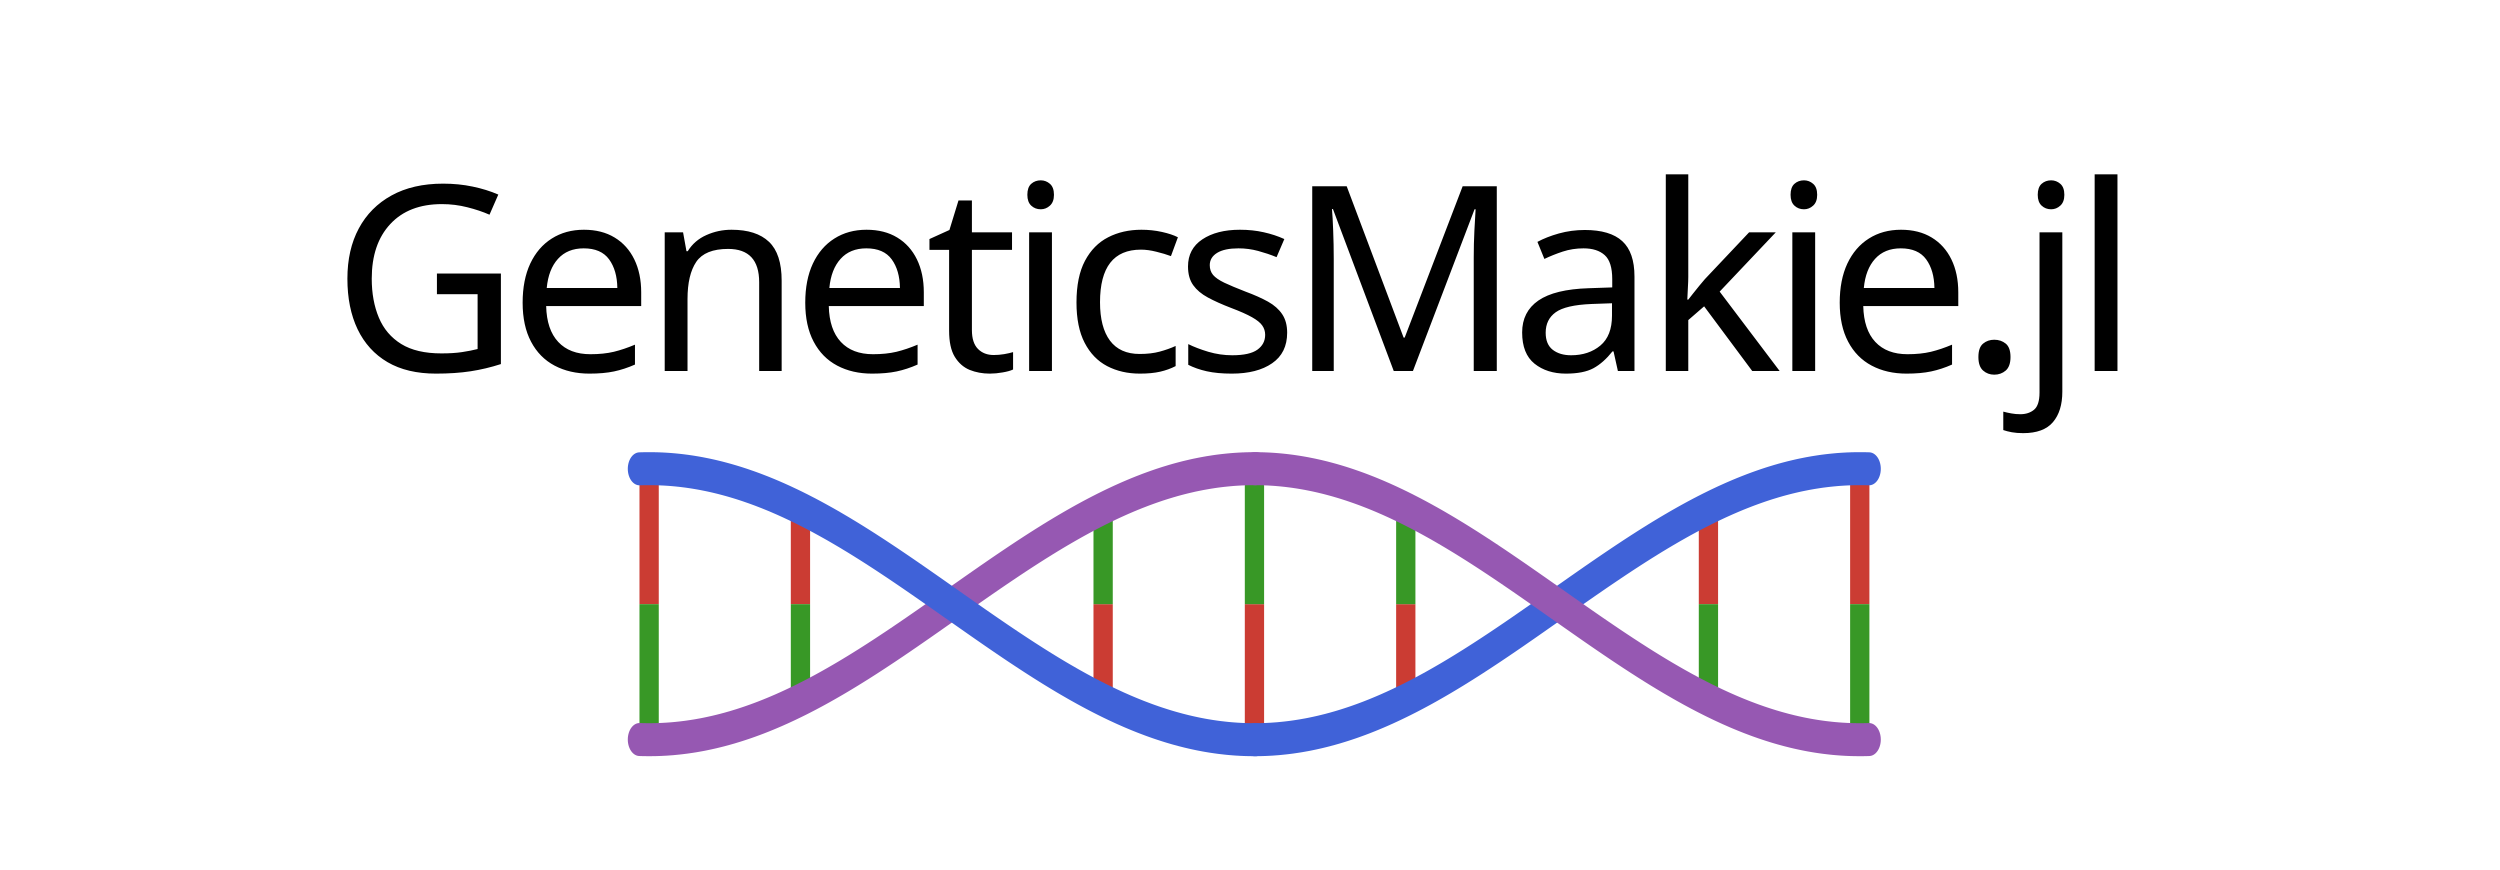
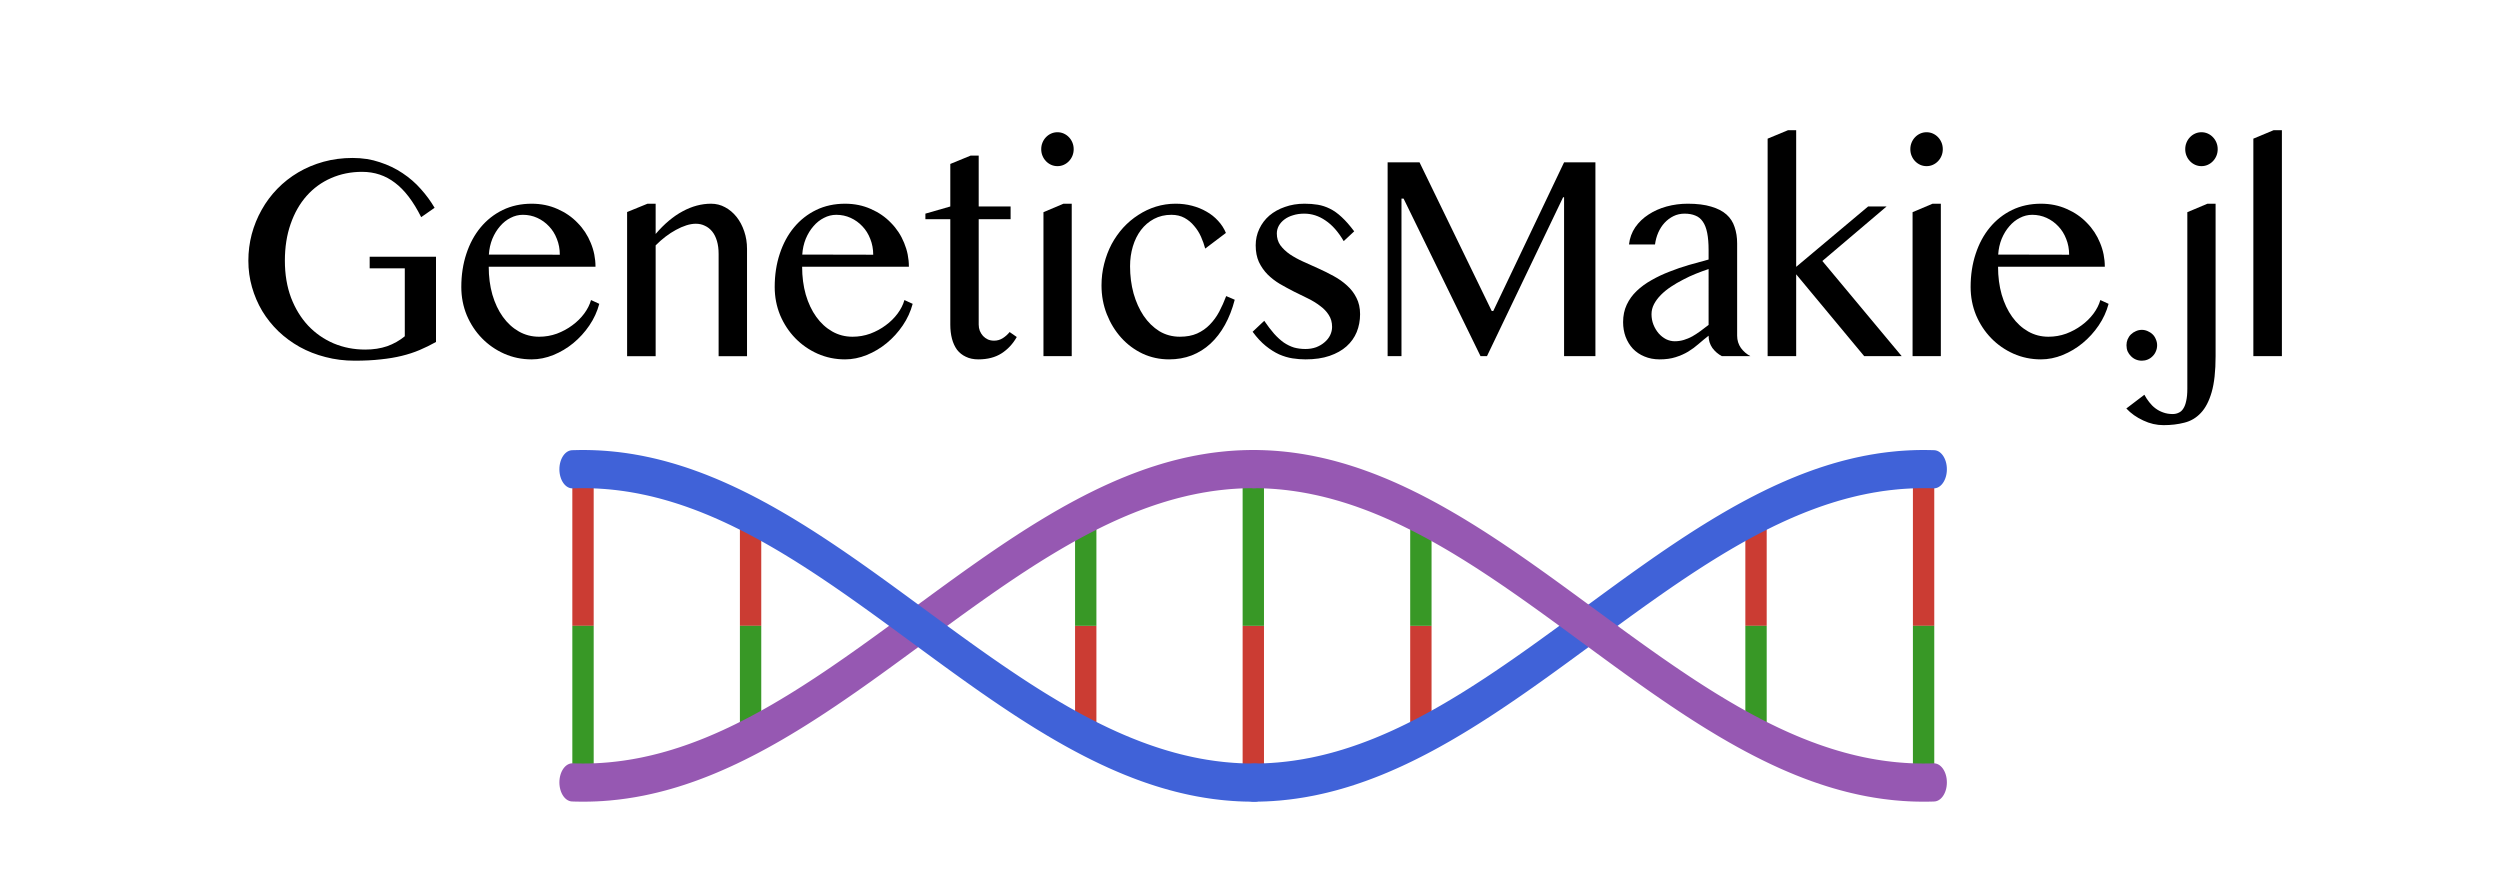
<svg xmlns="http://www.w3.org/2000/svg" version="1.1" id="svg1783" xml:space="preserve" width="644" height="224" viewBox="0 0 644 224">
  <defs id="defs1787">
    <clipPath clipPathUnits="userSpaceOnUse" id="clipPath1799">
      <path d="M 11,11 H 472 V 157 H 11 Z" id="path1797" />
    </clipPath>
    <clipPath clipPathUnits="userSpaceOnUse" id="clipPath1803">
      <path d="M 0,0 H 483 V 168 H 0 Z" id="path1801" />
    </clipPath>
    <mask maskUnits="userSpaceOnUse" x="0" y="0" width="1" height="1" id="mask1805">
      <g id="g1819">
        <g clip-path="url(#clipPath1799)" id="g1817">
          <g id="g1815">
            <g clip-path="url(#clipPath1803)" id="g1813">
              <g transform="scale(0.75)" id="g1811">
                <path d="M 16,208 C 220,208 424,208 628,208 628,144 628,80 628,16 424,80 220,144 16,208 c 0,0 0,0 0,0 z" style="fill:#000000;fill-opacity:1;fill-rule:nonzero;stroke:none" id="path1807" />
                <path d="M 16,208 C 220,144 424,80 628,16 c -204,0 -408,0 -612,0 0,64 0,128 0,192 0,0 0,0 0,0 z" style="fill:#000000;fill-opacity:1;fill-rule:nonzero;stroke:none" id="path1809" />
              </g>
            </g>
          </g>
        </g>
      </g>
    </mask>
    <clipPath clipPathUnits="userSpaceOnUse" id="clipPath1827">
      <path d="M 11,11 H 472 V 157 H 11 Z" id="path1825" />
    </clipPath>
    <clipPath clipPathUnits="userSpaceOnUse" id="clipPath1831">
      <path d="M 0,0 H 483 V 168 H 0 Z" id="path1829" />
    </clipPath>
  </defs>
  <g id="g1789" transform="matrix(1.333333,0,0,1.333333,0,5.6e-6)">
    <g id="g1791">
-       <g id="g1847" transform="matrix(0.7096407,0,0,1,70.36375,0)">
+       <g id="g1847" transform="matrix(0.7858074,0,0,1.156706,51.68178,-14.10638)">
        <path d="M 77.57,116.727 V 90.547" style="fill:none;stroke:#cb3c33;stroke-width:5.25;stroke-linecap:butt;stroke-linejoin:miter;stroke-miterlimit:10;stroke-dasharray:none;stroke-opacity:1" id="path1849" />
      </g>
-       <g id="g1851" transform="matrix(0.7096407,0,0,1,70.36375,0)">
+       <g id="g1851" transform="matrix(0.7858074,0,0,1.156706,51.68178,-14.10638)">
        <path d="M 77.57,116.727 V 142.91" style="fill:none;stroke:#389826;stroke-width:5.25;stroke-linecap:butt;stroke-linejoin:miter;stroke-miterlimit:10;stroke-dasharray:none;stroke-opacity:1" id="path1853" />
      </g>
-       <g id="g1855" transform="matrix(0.7096407,0,0,1,70.36375,0)">
+       <g id="g1855" transform="matrix(0.7858074,0,0,1.156706,51.68178,-14.10638)">
        <path d="M 118.77,116.727 V 98.215" style="fill:none;stroke:#cb3c33;stroke-width:5.25;stroke-linecap:butt;stroke-linejoin:miter;stroke-miterlimit:10;stroke-dasharray:none;stroke-opacity:1" id="path1857" />
      </g>
-       <g id="g1859" transform="matrix(0.7096407,0,0,1,70.36375,0)">
+       <g id="g1859" transform="matrix(0.7858074,0,0,1.156706,51.68178,-14.10638)">
        <path d="m 118.77,116.727 v 18.515" style="fill:none;stroke:#389826;stroke-width:5.25;stroke-linecap:butt;stroke-linejoin:miter;stroke-miterlimit:10;stroke-dasharray:none;stroke-opacity:1" id="path1861" />
      </g>
-       <g id="g1863" transform="matrix(0.7096407,0,0,1,70.36375,0)">
+       <g id="g1863" transform="matrix(0.7858074,0,0,1.156706,51.68178,-14.10638)">
        <path d="m 201.172,116.727 v 18.515" style="fill:none;stroke:#cb3c33;stroke-width:5.25;stroke-linecap:butt;stroke-linejoin:miter;stroke-miterlimit:10;stroke-dasharray:none;stroke-opacity:1" id="path1865" />
      </g>
-       <g id="g1867" transform="matrix(0.7096407,0,0,1,70.36375,0)">
+       <g id="g1867" transform="matrix(0.7858074,0,0,1.156706,51.68178,-14.10638)">
        <path d="M 201.172,116.727 V 98.215" style="fill:none;stroke:#389826;stroke-width:5.25;stroke-linecap:butt;stroke-linejoin:miter;stroke-miterlimit:10;stroke-dasharray:none;stroke-opacity:1" id="path1869" />
      </g>
-       <g id="g1871" transform="matrix(0.7096407,0,0,1,70.36375,0)">
+       <g id="g1871" transform="matrix(0.7858074,0,0,1.156706,51.68178,-14.10638)">
        <path d="M 242.371,116.727 V 142.91" style="fill:none;stroke:#cb3c33;stroke-width:5.25;stroke-linecap:butt;stroke-linejoin:miter;stroke-miterlimit:10;stroke-dasharray:none;stroke-opacity:1" id="path1873" />
      </g>
-       <g id="g1875" transform="matrix(0.7096407,0,0,1,70.36375,0)">
+       <g id="g1875" transform="matrix(0.7858074,0,0,1.156706,51.68178,-14.10638)">
        <path d="M 242.371,116.727 V 90.547" style="fill:none;stroke:#389826;stroke-width:5.25;stroke-linecap:butt;stroke-linejoin:miter;stroke-miterlimit:10;stroke-dasharray:none;stroke-opacity:1" id="path1877" />
      </g>
-       <g id="g1879" transform="matrix(0.7096407,0,0,1,70.36375,0)">
+       <g id="g1879" transform="matrix(0.7858074,0,0,1.156706,51.68178,-14.10638)">
        <path d="m 283.57,116.727 v 18.515" style="fill:none;stroke:#cb3c33;stroke-width:5.25;stroke-linecap:butt;stroke-linejoin:miter;stroke-miterlimit:10;stroke-dasharray:none;stroke-opacity:1" id="path1881" />
      </g>
-       <g id="g1883" transform="matrix(0.7096407,0,0,1,70.36375,0)">
+       <g id="g1883" transform="matrix(0.7858074,0,0,1.156706,51.68178,-14.10638)">
        <path d="M 283.57,116.727 V 98.215" style="fill:none;stroke:#389826;stroke-width:5.25;stroke-linecap:butt;stroke-linejoin:miter;stroke-miterlimit:10;stroke-dasharray:none;stroke-opacity:1" id="path1885" />
      </g>
-       <g id="g1887" transform="matrix(0.7096407,0,0,1,70.36375,0)">
+       <g id="g1887" transform="matrix(0.7858074,0,0,1.156706,51.68178,-14.10638)">
        <path d="M 365.969,116.727 V 98.215" style="fill:none;stroke:#cb3c33;stroke-width:5.25;stroke-linecap:butt;stroke-linejoin:miter;stroke-miterlimit:10;stroke-dasharray:none;stroke-opacity:1" id="path1889" />
      </g>
-       <g id="g1891" transform="matrix(0.7096407,0,0,1,70.36375,0)">
+       <g id="g1891" transform="matrix(0.7858074,0,0,1.156706,51.68178,-14.10638)">
        <path d="m 365.969,116.727 v 18.515" style="fill:none;stroke:#389826;stroke-width:5.25;stroke-linecap:butt;stroke-linejoin:miter;stroke-miterlimit:10;stroke-dasharray:none;stroke-opacity:1" id="path1893" />
      </g>
-       <g id="g1895" transform="matrix(0.7096407,0,0,1,70.36375,0)">
+       <g id="g1895" transform="matrix(0.7858074,0,0,1.156706,51.68178,-14.10638)">
        <path d="M 407.168,116.727 V 90.547" style="fill:none;stroke:#cb3c33;stroke-width:5.25;stroke-linecap:butt;stroke-linejoin:miter;stroke-miterlimit:10;stroke-dasharray:none;stroke-opacity:1" id="path1897" />
      </g>
-       <g id="g1899" transform="matrix(0.7096407,0,0,1,70.36375,0)">
+       <g id="g1899" transform="matrix(0.7858074,0,0,1.156706,51.68178,-14.10638)">
        <path d="M 407.168,116.727 V 142.91" style="fill:none;stroke:#389826;stroke-width:5.25;stroke-linecap:butt;stroke-linejoin:miter;stroke-miterlimit:10;stroke-dasharray:none;stroke-opacity:1" id="path1901" />
      </g>
-       <g id="g1903" transform="matrix(0.7096407,0,0,1,70.36375,0)">
+       <g id="g1903" transform="matrix(0.7858074,0,0,1.156706,51.68178,-14.10638)">
        <path d="m 74.949,142.875 1.047,0.023 0.527,0.004 1.047,0.008 0.528,-0.004 1.047,-0.008 0.523,-0.011 0.527,-0.012 0.524,-0.012 0.523,-0.019 0.528,-0.02 0.523,-0.019 1.047,-0.055 0.527,-0.027 1.047,-0.071 0.527,-0.039 0.524,-0.039 0.523,-0.043 0.528,-0.047 0.523,-0.046 0.523,-0.051 0.524,-0.055 0.527,-0.055 1.047,-0.117 0.528,-0.066 1.046,-0.133 0.524,-0.07 0.527,-0.075 1.047,-0.156 0.527,-0.082 0.524,-0.082 0.523,-0.086 0.524,-0.09 0.527,-0.09 1.047,-0.187 0.527,-0.102 0.524,-0.097 1.047,-0.211 0.527,-0.106 1.047,-0.226 0.527,-0.113 0.524,-0.118 0.523,-0.121 0.527,-0.121 1.047,-0.25 0.524,-0.129 0.527,-0.133 0.523,-0.132 0.524,-0.137 0.527,-0.137 1.047,-0.281 0.524,-0.145 0.527,-0.148 0.523,-0.148 0.524,-0.153 0.527,-0.152 1.047,-0.313 0.523,-0.16 0.528,-0.16 0.523,-0.164 0.524,-0.168 0.527,-0.164 1.57,-0.516 0.528,-0.176 1.047,-0.359 0.527,-0.18 1.047,-0.367 0.527,-0.187 0.523,-0.188 1.047,-0.383 0.528,-0.195 0.523,-0.195 0.524,-0.199 0.527,-0.2 0.523,-0.199 1.047,-0.406 0.528,-0.207 0.523,-0.207 0.523,-0.211 0.528,-0.211 0.523,-0.211 1.047,-0.43 0.527,-0.215 1.047,-0.437 0.528,-0.223 1.047,-0.445 0.523,-0.227 0.527,-0.226 0.524,-0.227 0.523,-0.23 0.528,-0.231 0.523,-0.23 0.523,-0.234 0.528,-0.231 0.523,-0.238 0.524,-0.235 0.523,-0.238 0.527,-0.238 0.524,-0.238 0.523,-0.243 0.528,-0.242 1.047,-0.484 0.523,-0.246 0.527,-0.246 1.047,-0.493 0.528,-0.246 1.57,-0.75 0.527,-0.25 1.047,-0.507 0.527,-0.25 0.524,-0.254 0.523,-0.258 0.524,-0.254 0.527,-0.254 1.047,-0.516 0.527,-0.257 1.047,-0.516 0.527,-0.258 0.524,-0.258 0.523,-0.261 0.524,-0.258 0.527,-0.262 0.524,-0.258 0.523,-0.261 0.527,-0.262 1.571,-0.785 0.527,-0.258 1.047,-0.524 0.527,-0.261 0.524,-0.262 0.523,-0.266 0.524,-0.261 0.527,-0.262 0.523,-0.262 0.524,-0.258 0.527,-0.261 1.57,-0.785 0.528,-0.262 0.523,-0.258 0.524,-0.262 0.527,-0.258 0.523,-0.261 0.524,-0.258 0.527,-0.258 0.524,-0.262 0.523,-0.257 0.524,-0.254 0.527,-0.258 0.523,-0.258 0.524,-0.254 0.527,-0.258 1.57,-0.761 0.528,-0.25 0.523,-0.254 0.524,-0.25 0.527,-0.25 1.57,-0.75 0.528,-0.246 1.046,-0.493 0.528,-0.246 1.57,-0.726 0.528,-0.242 1.046,-0.477 0.528,-0.238 0.523,-0.235 0.524,-0.238 0.527,-0.234 1.047,-0.461 0.523,-0.235 0.528,-0.226 0.523,-0.231 0.523,-0.226 0.528,-0.223 0.523,-0.226 0.524,-0.223 0.523,-0.219 0.527,-0.222 0.524,-0.215 0.523,-0.219 0.528,-0.215 0.523,-0.215 1.047,-0.422 0.527,-0.211 1.047,-0.414 0.528,-0.203 1.046,-0.406 0.524,-0.199 0.527,-0.196 0.524,-0.199 0.523,-0.191 0.527,-0.195 0.524,-0.188 0.523,-0.191 0.524,-0.188 0.527,-0.183 1.047,-0.368 0.527,-0.179 1.047,-0.352 0.528,-0.176 0.523,-0.172 1.047,-0.336 0.527,-0.167 0.524,-0.165 0.523,-0.16 0.527,-0.16 0.524,-0.16 0.523,-0.152 0.524,-0.157 0.527,-0.148 0.523,-0.152 0.524,-0.145 0.527,-0.144 0.524,-0.145 0.523,-0.141 0.524,-0.136 0.527,-0.137 1.047,-0.266 0.527,-0.129 0.524,-0.128 0.523,-0.125 0.527,-0.122 0.524,-0.121 0.523,-0.117 0.524,-0.113 0.527,-0.113 0.523,-0.114 0.524,-0.105 0.527,-0.11 1.047,-0.203 0.524,-0.097 0.527,-0.098 0.523,-0.094 0.524,-0.09 0.527,-0.089 1.047,-0.172 0.523,-0.082 0.528,-0.078 1.047,-0.149 0.527,-0.074 1.57,-0.199 0.528,-0.059 1.047,-0.117 0.527,-0.055 0.523,-0.051 1.047,-0.093 0.528,-0.043 1.046,-0.078 0.528,-0.036 0.523,-0.035 0.524,-0.031 0.527,-0.027 1.047,-0.047 0.523,-0.02 0.528,-0.019 0.523,-0.012 0.524,-0.016 0.527,-0.007 0.523,-0.008 0.524,-0.004 h 1.05" style="fill:none;stroke:#9658b2;stroke-width:6.375;stroke-linecap:round;stroke-linejoin:miter;stroke-miterlimit:10;stroke-dasharray:none;stroke-opacity:1" id="path1905" />
      </g>
-       <g id="g1907" transform="matrix(0.7096407,0,0,1,70.36375,0)">
+       <g id="g1907" transform="matrix(0.7858074,0,0,1.156706,51.68178,-14.10638)">
        <path d="m 74.949,90.578 0.524,-0.012 0.523,-0.007 0.527,-0.008 0.524,-0.004 h 1.051 l 0.523,0.004 1.047,0.015 0.527,0.012 1.047,0.031 0.528,0.02 1.046,0.047 0.524,0.027 0.527,0.031 0.524,0.032 0.523,0.035 0.527,0.039 0.524,0.039 0.523,0.043 0.528,0.047 0.523,0.047 0.523,0.05 0.524,0.055 0.527,0.055 0.524,0.058 0.523,0.063 0.528,0.062 1.046,0.133 0.524,0.074 0.527,0.075 0.524,0.074 0.523,0.078 0.527,0.082 0.524,0.082 0.523,0.086 0.524,0.09 0.527,0.09 0.523,0.093 0.524,0.098 0.527,0.098 1.047,0.203 0.524,0.105 0.527,0.11 0.523,0.109 0.524,0.113 0.527,0.114 0.524,0.117 0.523,0.121 0.527,0.121 0.524,0.125 1.047,0.258 0.527,0.129 0.523,0.133 0.524,0.136 0.527,0.137 0.524,0.141 1.047,0.289 0.527,0.144 0.523,0.149 0.524,0.152 0.527,0.152 1.047,0.313 0.523,0.16 0.528,0.164 0.523,0.16 0.524,0.168 0.527,0.168 0.523,0.168 0.524,0.172 0.523,0.176 0.528,0.176 0.523,0.175 0.524,0.18 0.527,0.18 0.523,0.183 0.524,0.188 0.527,0.183 1.57,0.575 0.528,0.191 0.523,0.199 0.524,0.196 0.527,0.199 1.57,0.609 0.528,0.207 1.046,0.414 0.528,0.211 0.523,0.211 1.047,0.43 0.527,0.219 1.047,0.437 0.528,0.219 0.523,0.222 0.524,0.227 0.523,0.223 0.527,0.226 0.524,0.227 0.523,0.23 0.528,0.231 0.523,0.23 0.523,0.235 0.528,0.234 1.047,0.469 0.523,0.238 0.527,0.238 0.524,0.242 0.523,0.239 0.528,0.242 1.047,0.484 0.523,0.246 0.527,0.246 1.047,0.493 0.528,0.25 0.523,0.246 1.047,0.5 0.527,0.254 0.524,0.25 0.523,0.254 0.527,0.253 1.571,0.762 0.527,0.258 0.524,0.254 0.523,0.258 0.527,0.258 1.047,0.515 0.527,0.258 0.524,0.262 0.523,0.257 0.524,0.262 0.527,0.258 0.524,0.262 0.523,0.258 0.527,0.261 1.571,0.785 0.527,0.262 1.047,0.524 0.527,0.261 1.571,0.785 0.527,0.262 1.047,0.524 0.527,0.261 0.524,0.262 0.523,0.258 0.523,0.262 0.528,0.261 0.523,0.262 0.524,0.258 0.527,0.262 0.523,0.257 0.524,0.262 0.527,0.258 1.571,0.773 0.527,0.258 0.523,0.254 0.524,0.258 0.527,0.254 1.57,0.762 0.528,0.253 0.523,0.25 0.524,0.254 0.527,0.25 1.047,0.5 0.523,0.246 0.528,0.247 1.046,0.492 0.528,0.246 1.57,0.726 0.528,0.243 1.046,0.476 0.528,0.238 0.523,0.239 0.524,0.234 0.527,0.234 0.523,0.235 1.047,0.461 0.528,0.23 1.046,0.453 0.528,0.227 1.57,0.668 0.527,0.219 0.524,0.218 0.523,0.215 0.528,0.215 1.047,0.43 0.523,0.211 0.527,0.207 1.047,0.414 0.528,0.207 0.523,0.199 0.523,0.203 0.524,0.199 0.527,0.2 1.047,0.39 0.527,0.192 0.524,0.191 1.047,0.375 0.527,0.187 0.524,0.184 0.523,0.18 0.527,0.179 0.524,0.18 0.523,0.176 0.528,0.172 1.046,0.344 0.524,0.168 0.527,0.164 1.047,0.328 0.527,0.16 1.047,0.312 0.524,0.153 0.527,0.152 1.047,0.297 0.527,0.144 1.571,0.422 0.527,0.137 0.523,0.133 0.524,0.129 0.527,0.133 1.047,0.25 0.527,0.121 0.524,0.121 1.047,0.234 0.527,0.113 1.047,0.219 0.527,0.106 1.571,0.304 0.527,0.094 1.047,0.188 0.527,0.086 0.524,0.089 1.046,0.164 0.528,0.079 0.523,0.078 0.524,0.074 0.527,0.07 0.523,0.071 0.524,0.066 0.523,0.062 0.528,0.063 0.523,0.059 0.524,0.054 0.527,0.055 1.047,0.101 0.523,0.043 0.528,0.043 0.523,0.043 0.523,0.039 0.528,0.036 1.047,0.062 0.527,0.027 0.523,0.028 0.524,0.019 0.523,0.024 0.528,0.015 0.523,0.016 0.524,0.012 0.527,0.008 0.523,0.007 1.047,0.008 0.527,-0.004" style="fill:none;stroke:#4062d8;stroke-width:6.375;stroke-linecap:round;stroke-linejoin:miter;stroke-miterlimit:10;stroke-dasharray:none;stroke-opacity:1" id="path1909" />
      </g>
-       <g id="g1911" transform="matrix(0.7096407,0,0,1,70.36375,0)">
+       <g id="g1911" transform="matrix(0.7858074,0,0,1.156706,51.68178,-14.10638)">
        <path d="m 242.371,142.91 1.047,-0.008 0.527,-0.004 1.047,-0.023 0.528,-0.012 1.57,-0.058 0.527,-0.028 1.047,-0.054 0.527,-0.035 0.524,-0.036 1.047,-0.078 0.527,-0.043 1.047,-0.093 0.527,-0.051 1.047,-0.11 0.528,-0.058 0.523,-0.059 1.047,-0.133 0.527,-0.066 0.524,-0.07 0.523,-0.075 0.527,-0.078 0.524,-0.078 1.047,-0.164 0.527,-0.086 1.047,-0.18 0.527,-0.093 0.524,-0.094 0.523,-0.102 0.524,-0.097 0.527,-0.106 1.047,-0.211 0.527,-0.113 1.047,-0.226 0.523,-0.118 0.528,-0.121 0.523,-0.121 0.524,-0.125 0.527,-0.125 0.523,-0.129 1.047,-0.265 0.528,-0.137 0.523,-0.137 0.524,-0.14 0.527,-0.141 0.523,-0.145 0.524,-0.148 0.527,-0.148 1.047,-0.305 0.523,-0.156 0.528,-0.157 1.047,-0.32 0.527,-0.164 0.523,-0.168 0.524,-0.164 0.523,-0.172 0.528,-0.172 0.523,-0.172 0.524,-0.176 0.527,-0.179 1.047,-0.36 0.523,-0.183 0.527,-0.184 1.047,-0.375 0.528,-0.191 0.523,-0.192 0.524,-0.195 0.527,-0.195 1.57,-0.598 0.528,-0.203 0.523,-0.203 0.523,-0.207 0.528,-0.207 1.57,-0.633 0.527,-0.215 1.047,-0.43 0.528,-0.218 0.523,-0.219 1.047,-0.445 0.527,-0.223 1.047,-0.453 0.528,-0.227 1.57,-0.691 0.527,-0.234 0.524,-0.231 0.523,-0.238 0.527,-0.235 1.571,-0.714 0.527,-0.243 1.047,-0.484 0.527,-0.242 1.047,-0.492 0.528,-0.246 1.046,-0.493 0.524,-0.25 0.527,-0.25 1.047,-0.5 0.527,-0.254 0.524,-0.253 0.523,-0.25 0.524,-0.254 0.527,-0.258 1.047,-0.508 0.527,-0.258 1.571,-0.773 0.527,-0.258 1.047,-0.516 0.527,-0.261 0.524,-0.258 0.523,-0.262 0.523,-0.258 0.528,-0.261 1.047,-0.524 0.527,-0.262 0.523,-0.261 0.524,-0.258 0.527,-0.262 1.571,-0.785 0.527,-0.266 1.047,-0.523 0.527,-0.262 0.524,-0.258 1.046,-0.523 0.528,-0.262 1.047,-0.523 0.527,-0.258 0.523,-0.262 0.524,-0.258 0.523,-0.261 0.528,-0.258 0.523,-0.258 0.524,-0.262 0.527,-0.257 0.523,-0.254 1.047,-0.516 0.528,-0.254 0.523,-0.258 0.523,-0.254 0.528,-0.253 0.523,-0.254 0.524,-0.25 0.527,-0.254 1.57,-0.75 0.528,-0.25 0.523,-0.25 0.523,-0.246 0.528,-0.246 1.047,-0.493 0.523,-0.242 0.528,-0.242 1.046,-0.484 0.528,-0.239 1.047,-0.476 0.523,-0.235 0.527,-0.238 0.524,-0.234 0.523,-0.231 0.528,-0.23 0.523,-0.235 0.523,-0.226 0.524,-0.231 0.527,-0.226 0.524,-0.223 0.523,-0.226 0.527,-0.223 0.524,-0.219 0.523,-0.222 0.528,-0.215 0.523,-0.219 1.047,-0.43 0.527,-0.211 1.047,-0.422 0.528,-0.207 0.523,-0.207 1.047,-0.406 0.527,-0.203 0.524,-0.199 0.523,-0.196 0.527,-0.199 0.524,-0.191 0.523,-0.195 0.524,-0.188 0.527,-0.191 0.524,-0.188 0.523,-0.183 0.527,-0.184 0.524,-0.184 0.523,-0.179 0.524,-0.176 0.527,-0.176 0.523,-0.176 0.524,-0.172 0.527,-0.168 1.047,-0.335 0.527,-0.165 1.571,-0.48 0.527,-0.152 0.523,-0.157 0.524,-0.148 0.527,-0.152 1.571,-0.434 0.527,-0.141 1.047,-0.273 0.527,-0.133 0.524,-0.133 1.046,-0.257 0.528,-0.125 1.047,-0.243 0.527,-0.117 1.57,-0.34 0.528,-0.105 0.523,-0.11 0.524,-0.101 0.527,-0.102 1.047,-0.195 0.527,-0.094 1.047,-0.179 0.523,-0.086 0.528,-0.086 0.523,-0.082 0.524,-0.078 0.527,-0.075 1.047,-0.148 0.523,-0.066 0.528,-0.067 0.523,-0.066 0.524,-0.059 0.527,-0.058 0.523,-0.059 0.524,-0.055 0.523,-0.051 0.528,-0.046 0.523,-0.047 0.523,-0.043 0.528,-0.039 0.523,-0.039 1.047,-0.071 0.527,-0.031 0.524,-0.027 0.523,-0.024 0.528,-0.023 1.047,-0.039 0.527,-0.012 0.523,-0.016 1.047,-0.015 0.527,-0.004 h 1.047 l 0.528,0.004 0.523,0.004 0.524,0.011 0.523,0.008" style="fill:none;stroke:#4062d8;stroke-width:6.375;stroke-linecap:round;stroke-linejoin:miter;stroke-miterlimit:10;stroke-dasharray:none;stroke-opacity:1" id="path1913" />
      </g>
-       <g id="g1915" transform="matrix(0.7096407,0,0,1,70.36375,0)">
+       <g id="g1915" transform="matrix(0.7858074,0,0,1.156706,51.68178,-14.10638)">
        <path d="m 242.371,90.547 h 0.524 l 0.523,0.004 0.527,0.008 0.524,0.007 0.523,0.012 0.528,0.016 0.523,0.015 0.523,0.02 0.524,0.023 0.527,0.024 0.524,0.027 0.523,0.031 0.527,0.032 0.524,0.035 1.047,0.078 0.527,0.043 1.047,0.094 0.527,0.05 1.047,0.11 0.528,0.058 1.046,0.125 0.524,0.067 0.527,0.066 1.047,0.149 0.527,0.074 0.524,0.078 1.047,0.164 0.527,0.086 1.047,0.18 0.527,0.093 1.047,0.196 0.524,0.101 0.527,0.102 0.523,0.105 0.524,0.11 0.527,0.109 1.047,0.227 0.523,0.117 0.528,0.121 0.523,0.121 0.524,0.125 0.527,0.129 1.047,0.258 0.523,0.133 0.528,0.136 0.523,0.137 0.524,0.141 0.527,0.144 1.047,0.289 0.527,0.149 1.047,0.304 0.523,0.157 0.528,0.156 0.523,0.16 0.524,0.164 0.527,0.16 1.57,0.504 0.528,0.172 1.047,0.352 0.527,0.175 1.047,0.36 0.523,0.183 0.527,0.188 0.524,0.183 0.523,0.192 0.528,0.191 1.047,0.383 0.527,0.199 0.523,0.196 0.524,0.199 0.523,0.203 0.528,0.203 0.523,0.203 0.523,0.207 0.528,0.207 0.523,0.207 1.047,0.422 0.527,0.215 0.524,0.215 0.523,0.219 0.528,0.218 1.047,0.438 0.523,0.222 0.527,0.227 0.524,0.223 0.523,0.226 0.528,0.227 1.57,0.691 0.527,0.235 1.047,0.468 0.527,0.235 1.047,0.476 0.524,0.242 0.527,0.239 1.047,0.484 0.527,0.242 1.047,0.492 0.528,0.247 0.523,0.246 0.523,0.25 0.524,0.246 0.527,0.25 0.524,0.25 0.523,0.254 0.527,0.25 1.571,0.761 0.527,0.254 0.524,0.254 0.523,0.258 0.527,0.254 1.571,0.773 0.527,0.258 0.523,0.258 0.524,0.262 0.527,0.257 0.524,0.262 0.523,0.258 0.523,0.262 0.528,0.258 1.047,0.523 0.527,0.262 1.047,0.523 0.527,0.262 1.571,0.785 0.527,0.262 1.047,0.523 0.527,0.262 1.57,0.785 0.528,0.258 1.047,0.523 0.527,0.262 0.523,0.258 0.524,0.262 0.523,0.257 0.528,0.262 1.047,0.516 0.527,0.258 1.047,0.515 0.523,0.254 0.528,0.258 1.046,0.508 0.528,0.254 1.047,0.507 0.527,0.25 0.523,0.254 1.047,0.5 0.528,0.25 1.046,0.493 0.528,0.246 1.047,0.492 0.523,0.242 0.528,0.242 1.046,0.485 0.528,0.238 1.57,0.715 0.527,0.234 1.047,0.469 0.528,0.23 1.046,0.461 0.524,0.227 0.527,0.226 0.524,0.227 0.523,0.223 0.527,0.222 0.524,0.223 0.523,0.219 0.528,0.218 1.57,0.645 0.527,0.215 0.524,0.211 0.523,0.207 0.528,0.207 1.046,0.414 0.524,0.199 0.527,0.203 1.047,0.399 0.527,0.195 0.524,0.195 1.047,0.383 0.527,0.188 1.047,0.374 0.527,0.184 1.571,0.539 0.527,0.176 1.047,0.344 0.527,0.172 0.524,0.168 0.523,0.164 0.527,0.164 0.524,0.164 0.523,0.16 0.524,0.156 0.527,0.156 1.047,0.305 0.527,0.148 0.524,0.149 0.523,0.144 0.524,0.141 0.527,0.141 0.523,0.14 0.524,0.137 0.527,0.133 0.524,0.129 0.523,0.133 0.523,0.125 0.528,0.125 1.047,0.242 0.527,0.117 0.523,0.117 0.524,0.113 0.523,0.11 0.528,0.109 0.523,0.106 0.524,0.101 0.527,0.102 0.523,0.101 0.524,0.094 0.527,0.094 0.524,0.094 0.523,0.086 0.523,0.089 0.528,0.082 0.523,0.082 0.524,0.079 0.527,0.078 0.523,0.074 1.047,0.141 0.528,0.066 1.047,0.125 0.527,0.059 1.047,0.109 0.523,0.051 0.528,0.05 1.046,0.086 0.528,0.043 0.523,0.039 0.524,0.036 0.523,0.031 0.527,0.031 1.047,0.055 0.528,0.019 0.523,0.024 0.524,0.015 0.527,0.016 0.523,0.012 1.047,0.015 0.527,0.004 0.524,0.004 0.523,-0.004 h 0.528 l 1.047,-0.015 0.523,-0.012" style="fill:none;stroke:#9658b2;stroke-width:6.375;stroke-linecap:round;stroke-linejoin:miter;stroke-miterlimit:10;stroke-dasharray:none;stroke-opacity:1" id="path1917" />
      </g>
      <text style="font-variant:normal;font-weight:normal;font-size:52.5px;font-family:'Tamil MN';-inkscape-font-specification:TamilMN;letter-spacing:-3.75px;writing-mode:lr-tb;fill:#000000;fill-opacity:1;fill-rule:nonzero;stroke:none" id="text1921-3" x="117.147" y="2.812">
        <tspan x="117.147" id="tspan1919-7" y="2.812" />
      </text>
-       <text xml:space="preserve" style="font-style:normal;font-variant:normal;font-weight:normal;font-stretch:normal;font-size:50px;line-height:1.25;font-family:'Tamil MN';-inkscape-font-specification:'Tamil MN';letter-spacing:-2.25px;fill:#000000;fill-opacity:1;stroke:none;stroke-width:0.75" x="64.069" y="71.683" id="text17335">
-         <tspan id="tspan17333" style="font-style:normal;font-variant:normal;font-weight:normal;font-stretch:normal;font-size:50px;font-family:'Tamil MN';-inkscape-font-specification:'Tamil MN';stroke-width:0.75" x="64.069" y="71.683">GeneticsMakie.jl</tspan>
-       </text>
+       <g aria-label="GeneticsMakie.jl" id="text17335" style="font-size:50px;line-height:1.25;font-family:'Tamil MN';-inkscape-font-specification:'Tamil MN';letter-spacing:-2.25px;stroke-width:0.75">
+         <path d="m 69.961,33.199 q -3.244,0 -6.002,1.214 -2.73,1.186 -4.731,3.445 -1.974,2.231 -3.082,5.422 -1.108,3.163 -1.108,7.088 0,3.954 1.19,7.145 1.217,3.163 3.298,5.394 2.109,2.231 4.947,3.445 2.839,1.186 6.083,1.186 2.352,0 4.244,-0.65 1.892,-0.678 3.406,-1.92 V 51.838 H 71.421 v -2.231 h 12.814 v 16.464 q -1.568,0.875 -3.163,1.553 -1.595,0.678 -3.46,1.13 -1.838,0.452 -4.055,0.678 -2.217,0.254 -5.028,0.254 -2.974,0 -5.65,-0.706 -2.676,-0.678 -4.974,-1.949 -2.271,-1.271 -4.109,-3.022 -1.838,-1.779 -3.136,-3.925 -1.271,-2.146 -1.974,-4.603 -0.703,-2.457 -0.703,-5.111 0,-2.626 0.649,-5.111 0.676,-2.513 1.919,-4.716 1.244,-2.231 3.028,-4.067 1.784,-1.836 4.028,-3.163 2.244,-1.327 4.893,-2.062 2.649,-0.734 5.623,-0.734 2.839,0 5.245,0.819 2.433,0.791 4.407,2.118 2.001,1.327 3.542,3.078 1.541,1.723 2.649,3.615 l -2.595,1.807 q -2.271,-4.547 -5.055,-6.636 -2.758,-2.118 -6.353,-2.118 z" id="path1121" style="stroke-width:0.849" />
+         <path d="m 102.696,69.431 q -2.812,0 -5.299,-1.101 -2.46,-1.101 -4.298,-2.993 -1.838,-1.892 -2.92,-4.434 -1.054,-2.57 -1.054,-5.45 0,-3.474 0.973,-6.41 0.973,-2.965 2.758,-5.111 1.784,-2.146 4.271,-3.361 2.514,-1.214 5.596,-1.214 2.703,0 4.974,1.017 2.271,0.988 3.893,2.683 1.649,1.666 2.541,3.869 0.919,2.203 0.919,4.603 H 94.423 q 0,2.909 0.703,5.394 0.73,2.485 2.028,4.292 1.298,1.807 3.082,2.824 1.784,1.017 3.92,1.017 1.784,0 3.433,-0.593 1.649,-0.621 2.974,-1.61 1.352,-0.988 2.298,-2.259 0.946,-1.271 1.325,-2.626 l 1.595,0.734 q -0.595,2.231 -1.919,4.18 -1.325,1.949 -3.109,3.417 -1.757,1.44 -3.839,2.287 -2.082,0.847 -4.217,0.847 z m 5.461,-20.22 q 0,-1.638 -0.568,-3.05 -0.541,-1.412 -1.514,-2.429 -0.973,-1.045 -2.271,-1.638 -1.298,-0.593 -2.785,-0.593 -1.244,0 -2.379,0.593 -1.135,0.565 -2.028,1.61 -0.892,1.017 -1.487,2.429 -0.568,1.412 -0.676,3.05 z" id="path1123" style="stroke-width:0.849" />
+         <path d="m 125.103,39.356 h 1.568 v 5.846 q 2.514,-2.937 5.218,-4.377 2.703,-1.468 5.488,-1.468 1.46,0 2.703,0.678 1.271,0.678 2.217,1.864 0.946,1.186 1.487,2.796 0.541,1.581 0.541,3.389 v 20.728 h -5.488 v -19.74 q 0,-1.44 -0.324,-2.513 -0.324,-1.101 -0.919,-1.836 -0.595,-0.734 -1.406,-1.101 -0.784,-0.395 -1.757,-0.395 -0.865,0 -1.838,0.311 -0.973,0.311 -2.001,0.875 -1,0.537 -2.001,1.299 -1,0.762 -1.919,1.694 v 21.406 h -5.515 V 40.965 Z" id="path1125" style="stroke-width:0.849" />
+         <path d="m 163.244,69.431 q -2.812,0 -5.299,-1.101 -2.46,-1.101 -4.298,-2.993 -1.838,-1.892 -2.92,-4.434 -1.054,-2.57 -1.054,-5.45 0,-3.474 0.973,-6.41 0.973,-2.965 2.758,-5.111 1.784,-2.146 4.271,-3.361 2.514,-1.214 5.596,-1.214 2.703,0 4.974,1.017 2.271,0.988 3.893,2.683 1.649,1.666 2.541,3.869 0.919,2.203 0.919,4.603 h -20.627 q 0,2.909 0.703,5.394 0.73,2.485 2.028,4.292 1.298,1.807 3.082,2.824 1.784,1.017 3.92,1.017 1.784,0 3.433,-0.593 1.649,-0.621 2.974,-1.61 1.352,-0.988 2.298,-2.259 0.946,-1.271 1.325,-2.626 l 1.595,0.734 q -0.595,2.231 -1.919,4.18 -1.325,1.949 -3.109,3.417 -1.757,1.44 -3.839,2.287 -2.082,0.847 -4.217,0.847 z m 5.461,-20.22 q 0,-1.638 -0.568,-3.05 -0.541,-1.412 -1.514,-2.429 -0.973,-1.045 -2.271,-1.638 -1.298,-0.593 -2.785,-0.593 -1.244,0 -2.379,0.593 -1.135,0.565 -2.028,1.61 -0.892,1.017 -1.487,2.429 -0.568,1.412 -0.676,3.05 z" id="path1127" style="stroke-width:0.849" />
+         <path d="m 187.517,30.065 h 1.568 v 9.827 h 6.164 v 2.457 h -6.164 v 20.361 q 0,0.65 0.216,1.214 0.243,0.565 0.622,0.988 0.406,0.424 0.946,0.678 0.541,0.226 1.19,0.226 0.919,0 1.676,-0.48 0.757,-0.48 1.325,-1.186 l 1.379,0.96 q -1.135,2.005 -2.947,3.163 -1.811,1.158 -4.488,1.158 -1.379,0 -2.406,-0.508 -1.027,-0.48 -1.703,-1.356 -0.649,-0.904 -0.973,-2.118 -0.324,-1.243 -0.324,-2.739 V 42.349 h -4.812 v -1.073 l 4.812,-1.384 v -8.218 z" id="path1129" style="stroke-width:0.849" />
+         <path d="m 201.597,40.994 3.866,-1.638 h 1.595 v 29.454 h -5.461 z m -0.433,-12.171 q 0,-0.678 0.243,-1.271 0.243,-0.593 0.676,-1.045 0.433,-0.452 1,-0.706 0.568,-0.254 1.217,-0.254 0.649,0 1.217,0.254 0.568,0.254 1,0.706 0.433,0.452 0.676,1.045 0.243,0.593 0.243,1.271 0,0.678 -0.243,1.271 -0.243,0.593 -0.676,1.045 -0.433,0.452 -1,0.706 -0.568,0.254 -1.217,0.254 -0.649,0 -1.217,-0.254 -0.568,-0.254 -1,-0.706 -0.433,-0.452 -0.676,-1.045 -0.243,-0.593 -0.243,-1.271 z" id="path1131" style="stroke-width:0.849" />
+         <path d="m 232.845,48.025 q -0.297,-1.13 -0.811,-2.287 -0.514,-1.158 -1.325,-2.09 -0.784,-0.96 -1.865,-1.553 -1.081,-0.593 -2.541,-0.593 -1.865,0 -3.352,0.791 -1.487,0.791 -2.514,2.146 -1.027,1.356 -1.568,3.163 -0.541,1.807 -0.541,3.841 0,2.768 0.676,5.253 0.703,2.457 1.946,4.321 1.271,1.864 3.028,2.965 1.784,1.073 3.974,1.073 1.919,0 3.325,-0.621 1.433,-0.65 2.46,-1.723 1.054,-1.073 1.811,-2.485 0.757,-1.44 1.352,-3.022 l 1.649,0.706 q -0.703,2.711 -1.892,4.857 -1.19,2.146 -2.812,3.643 -1.595,1.468 -3.623,2.259 -2.001,0.762 -4.353,0.762 -2.73,0 -5.11,-1.101 -2.379,-1.13 -4.136,-3.078 -1.757,-1.949 -2.785,-4.547 -1.027,-2.598 -1.027,-5.563 0,-2.174 0.514,-4.18 0.514,-2.033 1.433,-3.784 0.946,-1.751 2.244,-3.191 1.325,-1.44 2.92,-2.457 1.595,-1.045 3.406,-1.61 1.838,-0.565 3.812,-0.565 1.649,0 3.163,0.395 1.514,0.395 2.785,1.13 1.271,0.706 2.244,1.779 0.973,1.045 1.514,2.344 z" id="path1133" style="stroke-width:0.849" />
+         <path d="m 252.224,67.426 q 1.108,0 2.055,-0.339 0.946,-0.367 1.622,-0.96 0.703,-0.593 1.081,-1.356 0.378,-0.791 0.378,-1.61 0,-1.327 -0.649,-2.316 -0.622,-0.988 -1.676,-1.751 -1.027,-0.791 -2.352,-1.44 -1.325,-0.65 -2.703,-1.327 -1.379,-0.706 -2.703,-1.468 -1.325,-0.791 -2.379,-1.836 -1.027,-1.045 -1.676,-2.4 -0.622,-1.384 -0.622,-3.219 0,-1.723 0.703,-3.191 0.703,-1.497 1.946,-2.57 1.271,-1.073 3.001,-1.666 1.73,-0.621 3.785,-0.621 1.379,0 2.568,0.198 1.19,0.198 2.325,0.762 1.162,0.565 2.298,1.638 1.135,1.045 2.406,2.739 l -2.028,1.892 q -1.568,-2.683 -3.514,-3.982 -1.919,-1.327 -4.109,-1.327 -1.19,0 -2.163,0.311 -0.973,0.282 -1.676,0.819 -0.676,0.508 -1.081,1.214 -0.378,0.706 -0.378,1.497 0,1.299 0.676,2.259 0.703,0.96 1.838,1.751 1.135,0.762 2.568,1.412 1.46,0.65 2.947,1.327 1.514,0.678 2.947,1.468 1.46,0.791 2.595,1.836 1.135,1.017 1.811,2.372 0.703,1.356 0.703,3.163 0,1.836 -0.649,3.445 -0.649,1.581 -1.974,2.768 -1.298,1.158 -3.271,1.836 -1.974,0.678 -4.65,0.678 -1.217,0 -2.514,-0.198 -1.271,-0.198 -2.568,-0.762 -1.298,-0.593 -2.595,-1.638 -1.298,-1.045 -2.541,-2.739 l 2.244,-2.118 q 1,1.468 1.919,2.513 0.919,1.017 1.865,1.694 0.973,0.65 1.974,0.96 1.027,0.282 2.217,0.282 z" id="path1135" style="stroke-width:0.849" />
+         <path d="m 268.089,31.364 h 6.164 l 13.95,28.72 h 0.297 l 13.679,-28.72 h 6.056 v 37.446 h -6.056 V 38.113 h -0.189 l -14.707,30.697 h -1.244 L 271.171,38.367 h -0.406 v 30.443 h -2.676 z" id="path1137" style="stroke-width:0.849" />
+         <path d="m 332.67,68.81 q -1.081,-0.565 -1.838,-1.581 -0.73,-1.045 -0.73,-2.372 -0.973,0.762 -1.919,1.581 -0.919,0.819 -2.028,1.497 -1.081,0.65 -2.433,1.073 -1.325,0.424 -3.082,0.424 -1.622,0 -2.947,-0.565 -1.298,-0.537 -2.217,-1.497 -0.892,-0.96 -1.406,-2.287 -0.487,-1.327 -0.487,-2.852 0,-1.864 0.703,-3.361 0.703,-1.497 1.919,-2.655 1.244,-1.186 2.866,-2.09 1.622,-0.932 3.46,-1.638 1.838,-0.734 3.785,-1.299 1.946,-0.565 3.785,-1.045 v -1.807 q 0,-1.977 -0.27,-3.332 -0.27,-1.356 -0.838,-2.174 -0.568,-0.847 -1.46,-1.186 -0.865,-0.367 -2.082,-0.367 -1.162,0 -2.136,0.48 -0.973,0.48 -1.73,1.299 -0.73,0.791 -1.217,1.892 -0.46,1.073 -0.622,2.287 h -5.028 q 0.216,-1.864 1.217,-3.332 1.027,-1.468 2.568,-2.457 1.541,-1.017 3.487,-1.553 1.974,-0.537 4.082,-0.537 2.703,0 4.542,0.565 1.838,0.537 2.947,1.525 1.108,0.988 1.568,2.429 0.487,1.412 0.487,3.135 v 17.848 q 0,1.327 0.73,2.372 0.757,1.017 1.838,1.581 z m -2.568,-16.831 q -1.19,0.395 -2.46,0.904 -1.271,0.508 -2.487,1.158 -1.217,0.621 -2.325,1.356 -1.108,0.734 -1.946,1.581 -0.838,0.847 -1.325,1.779 -0.487,0.932 -0.487,1.949 0,1.073 0.378,2.033 0.378,0.932 1,1.666 0.622,0.706 1.433,1.13 0.811,0.395 1.676,0.395 0.919,0 1.757,-0.254 0.838,-0.254 1.622,-0.678 0.784,-0.452 1.568,-1.017 0.784,-0.565 1.595,-1.214 z" id="path1139" style="stroke-width:0.849" />
+         <path d="M 347.021,51.555 360.917,39.892 h 3.569 l -12.409,10.533 15.329,18.384 h -7.245 L 347.021,52.996 v 15.814 h -5.515 V 26.789 l 3.947,-1.638 h 1.568 z" id="path1141" style="stroke-width:0.849" />
+         <path d="m 369.509,40.994 3.866,-1.638 h 1.595 v 29.454 h -5.461 z m -0.433,-12.171 q 0,-0.678 0.243,-1.271 0.243,-0.593 0.676,-1.045 0.433,-0.452 1,-0.706 0.568,-0.254 1.217,-0.254 0.649,0 1.217,0.254 0.568,0.254 1,0.706 0.433,0.452 0.676,1.045 0.243,0.593 0.243,1.271 0,0.678 -0.243,1.271 -0.243,0.593 -0.676,1.045 -0.433,0.452 -1,0.706 -0.568,0.254 -1.217,0.254 -0.649,0 -1.217,-0.254 -0.568,-0.254 -1,-0.706 -0.433,-0.452 -0.676,-1.045 -0.243,-0.593 -0.243,-1.271 z" id="path1143" style="stroke-width:0.849" />
+         <path d="m 394.296,69.431 q -2.812,0 -5.299,-1.101 -2.46,-1.101 -4.298,-2.993 -1.838,-1.892 -2.92,-4.434 -1.054,-2.57 -1.054,-5.45 0,-3.474 0.973,-6.41 0.973,-2.965 2.758,-5.111 1.784,-2.146 4.271,-3.361 2.514,-1.214 5.596,-1.214 2.703,0 4.974,1.017 2.271,0.988 3.893,2.683 1.649,1.666 2.541,3.869 0.919,2.203 0.919,4.603 h -20.627 q 0,2.909 0.703,5.394 0.73,2.485 2.028,4.292 1.298,1.807 3.082,2.824 1.784,1.017 3.92,1.017 1.784,0 3.433,-0.593 1.649,-0.621 2.974,-1.61 1.352,-0.988 2.298,-2.259 0.946,-1.271 1.325,-2.626 l 1.595,0.734 q -0.595,2.231 -1.919,4.18 -1.325,1.949 -3.109,3.417 -1.757,1.44 -3.839,2.287 -2.082,0.847 -4.217,0.847 z m 5.461,-20.22 q 0,-1.638 -0.568,-3.05 -0.541,-1.412 -1.514,-2.429 -0.973,-1.045 -2.271,-1.638 -1.298,-0.593 -2.785,-0.593 -1.244,0 -2.379,0.593 -1.135,0.565 -2.028,1.61 -0.892,1.017 -1.487,2.429 -0.568,1.412 -0.676,3.05 z" id="path1145" style="stroke-width:0.849" />
+         <path d="m 413.81,63.727 q 0.595,0 1.135,0.254 0.541,0.226 0.946,0.621 0.406,0.395 0.622,0.96 0.243,0.537 0.243,1.13 0,0.65 -0.243,1.186 -0.216,0.537 -0.622,0.932 -0.406,0.424 -0.946,0.65 -0.541,0.226 -1.135,0.226 -0.622,0 -1.162,-0.226 -0.541,-0.226 -0.946,-0.65 -0.406,-0.395 -0.649,-0.932 -0.216,-0.537 -0.216,-1.186 0,-0.593 0.216,-1.13 0.243,-0.565 0.649,-0.96 0.406,-0.395 0.946,-0.621 0.541,-0.254 1.162,-0.254 z" id="path1147" style="stroke-width:0.849" />
+         <path d="m 414.293,76.265 q 0.406,0.762 0.946,1.44 0.514,0.678 1.19,1.186 0.676,0.508 1.487,0.791 0.838,0.311 1.838,0.311 0.649,0 1.162,-0.254 0.541,-0.226 0.892,-0.791 0.378,-0.565 0.568,-1.497 0.216,-0.932 0.216,-2.344 V 40.994 l 3.893,-1.638 h 1.568 v 29.454 q 0,4.321 -0.757,6.947 -0.757,2.626 -2.109,4.038 -1.325,1.412 -3.163,1.864 -1.838,0.48 -4.028,0.48 -2.028,0 -3.92,-0.904 -1.919,-0.875 -3.271,-2.316 z m 7.894,-47.443 q 0,-0.678 0.243,-1.271 0.243,-0.593 0.676,-1.045 0.433,-0.452 1,-0.706 0.568,-0.254 1.217,-0.254 0.649,0 1.217,0.254 0.568,0.254 1,0.706 0.433,0.452 0.676,1.045 0.243,0.593 0.243,1.271 0,0.678 -0.243,1.271 -0.243,0.593 -0.676,1.045 -0.433,0.452 -1,0.706 -0.568,0.254 -1.217,0.254 -0.649,0 -1.217,-0.254 -0.568,-0.254 -1,-0.706 -0.433,-0.452 -0.676,-1.045 -0.243,-0.593 -0.243,-1.271 z" id="path1149" style="stroke-width:0.849" />
+         <path d="m 440.863,68.81 h -5.515 V 26.789 l 3.92,-1.638 h 1.595 z" id="path1151" style="stroke-width:0.849" />
+       </g>
    </g>
  </g>
</svg>
